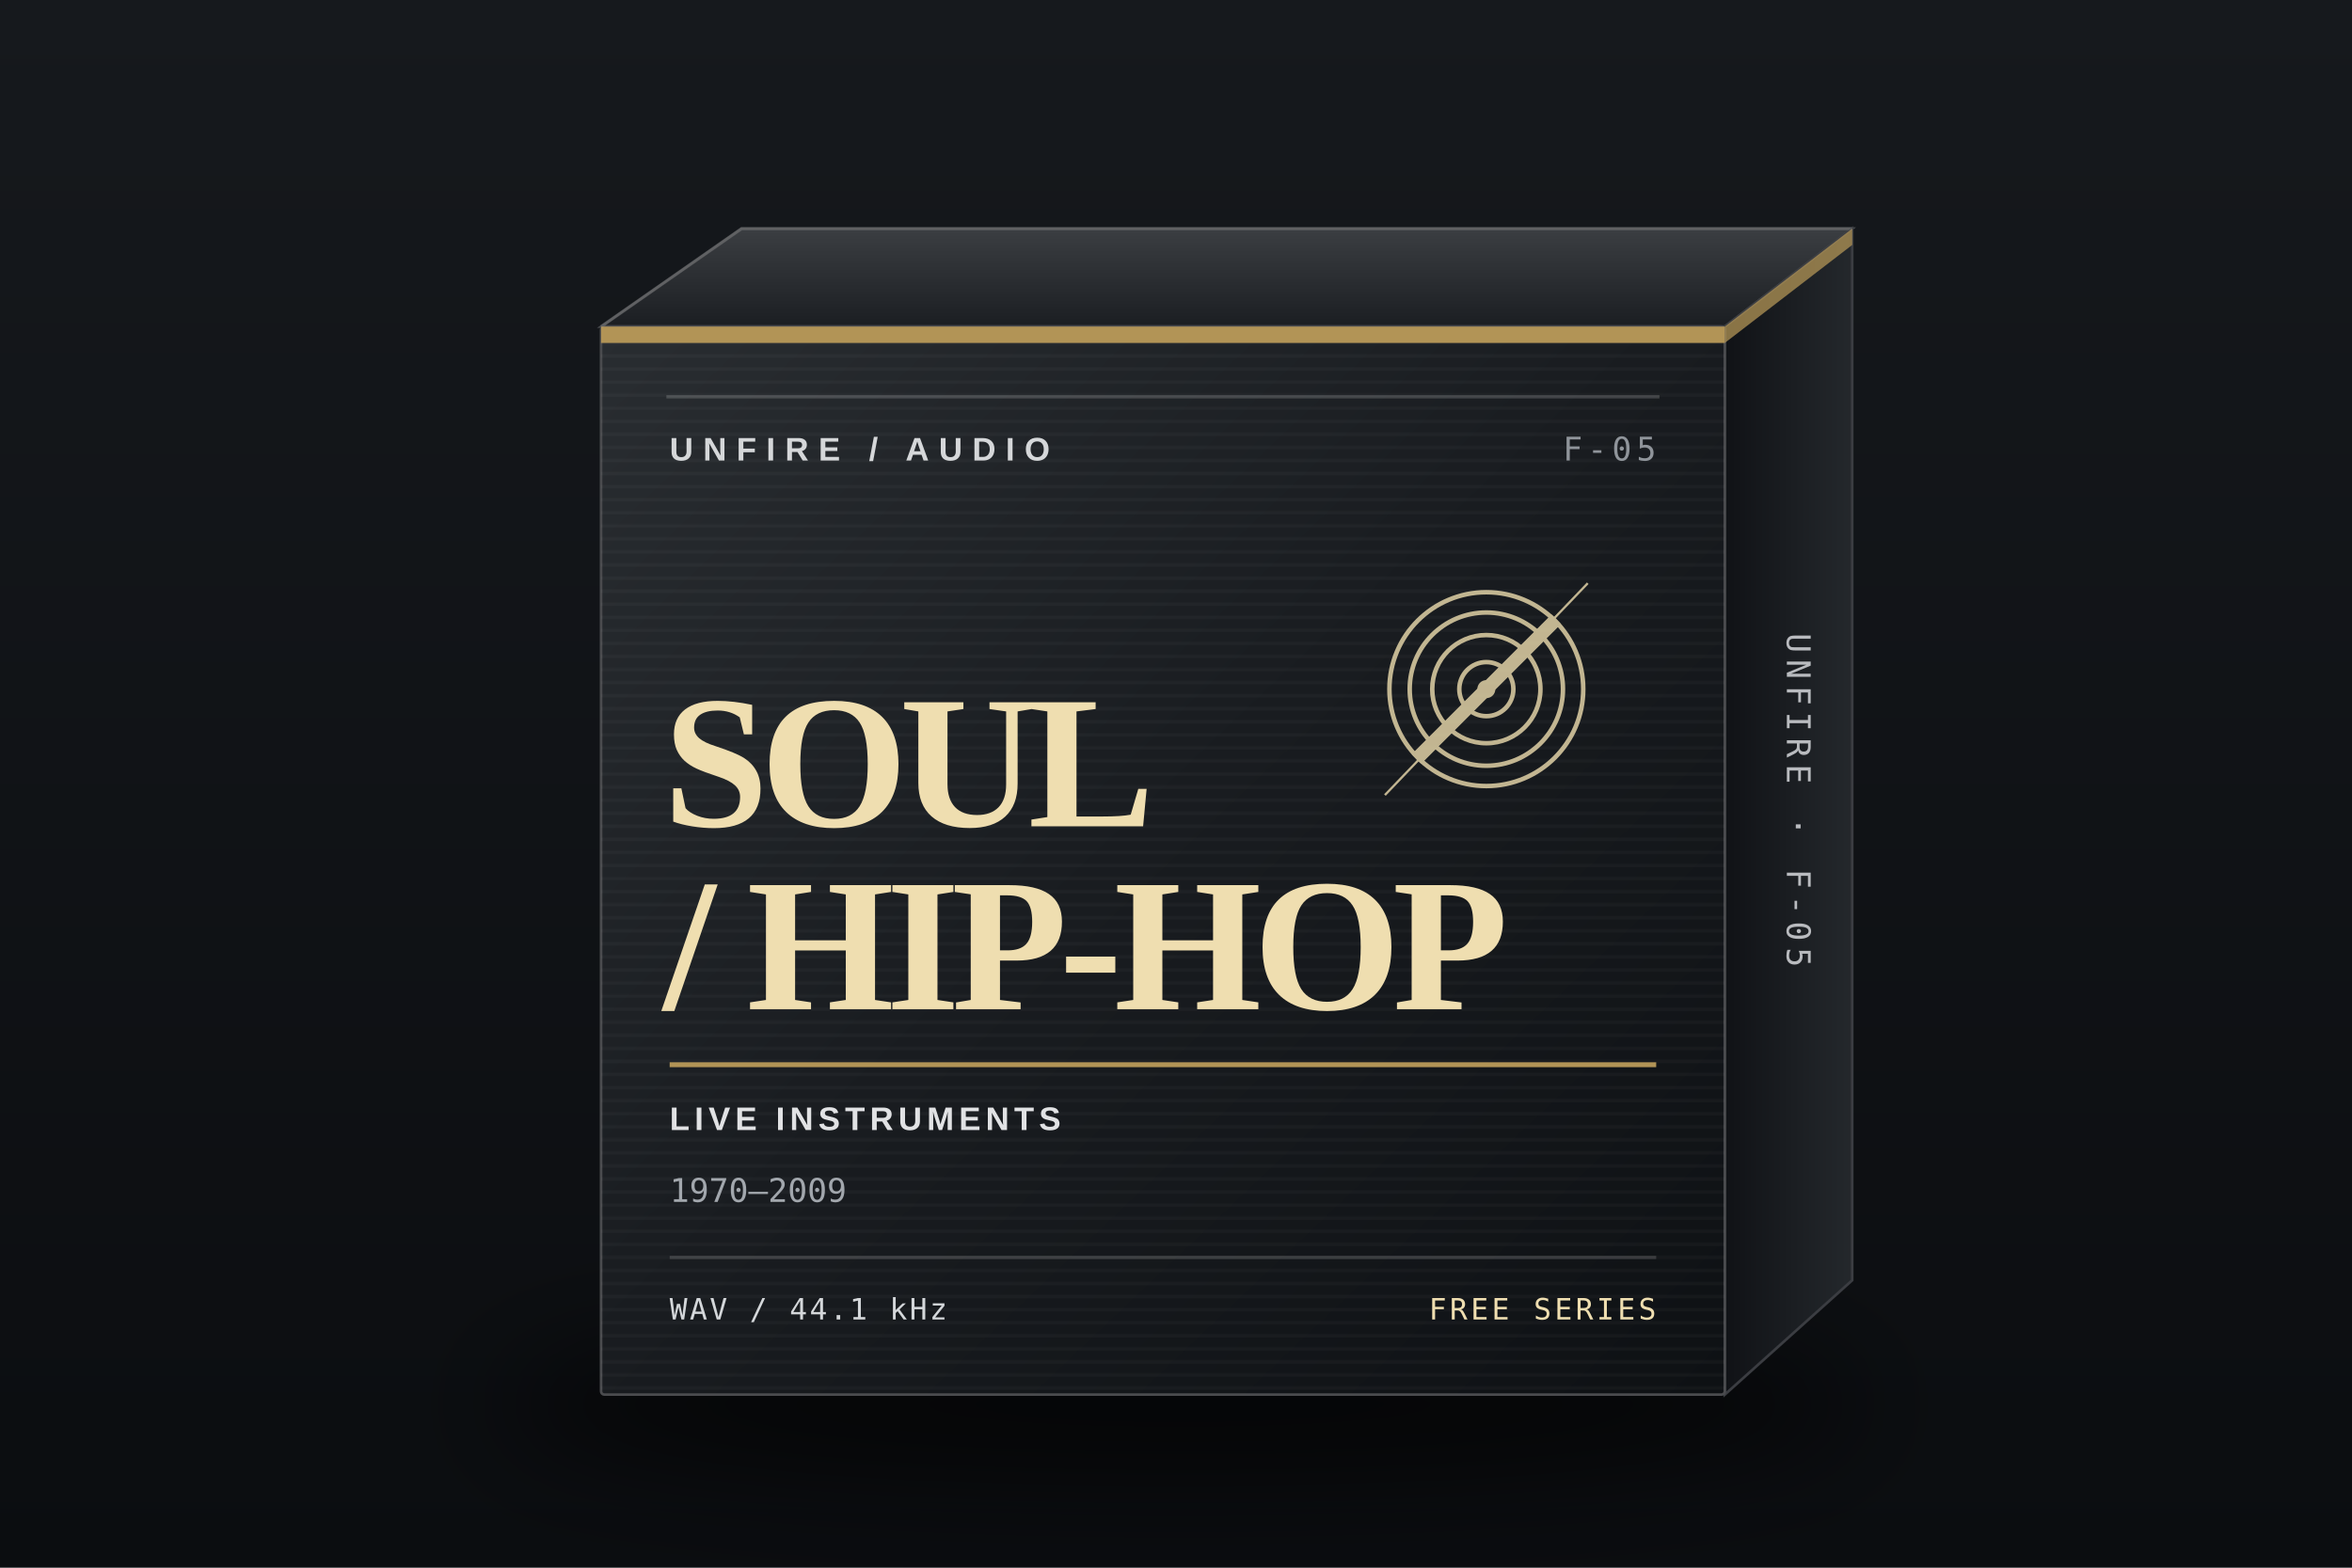
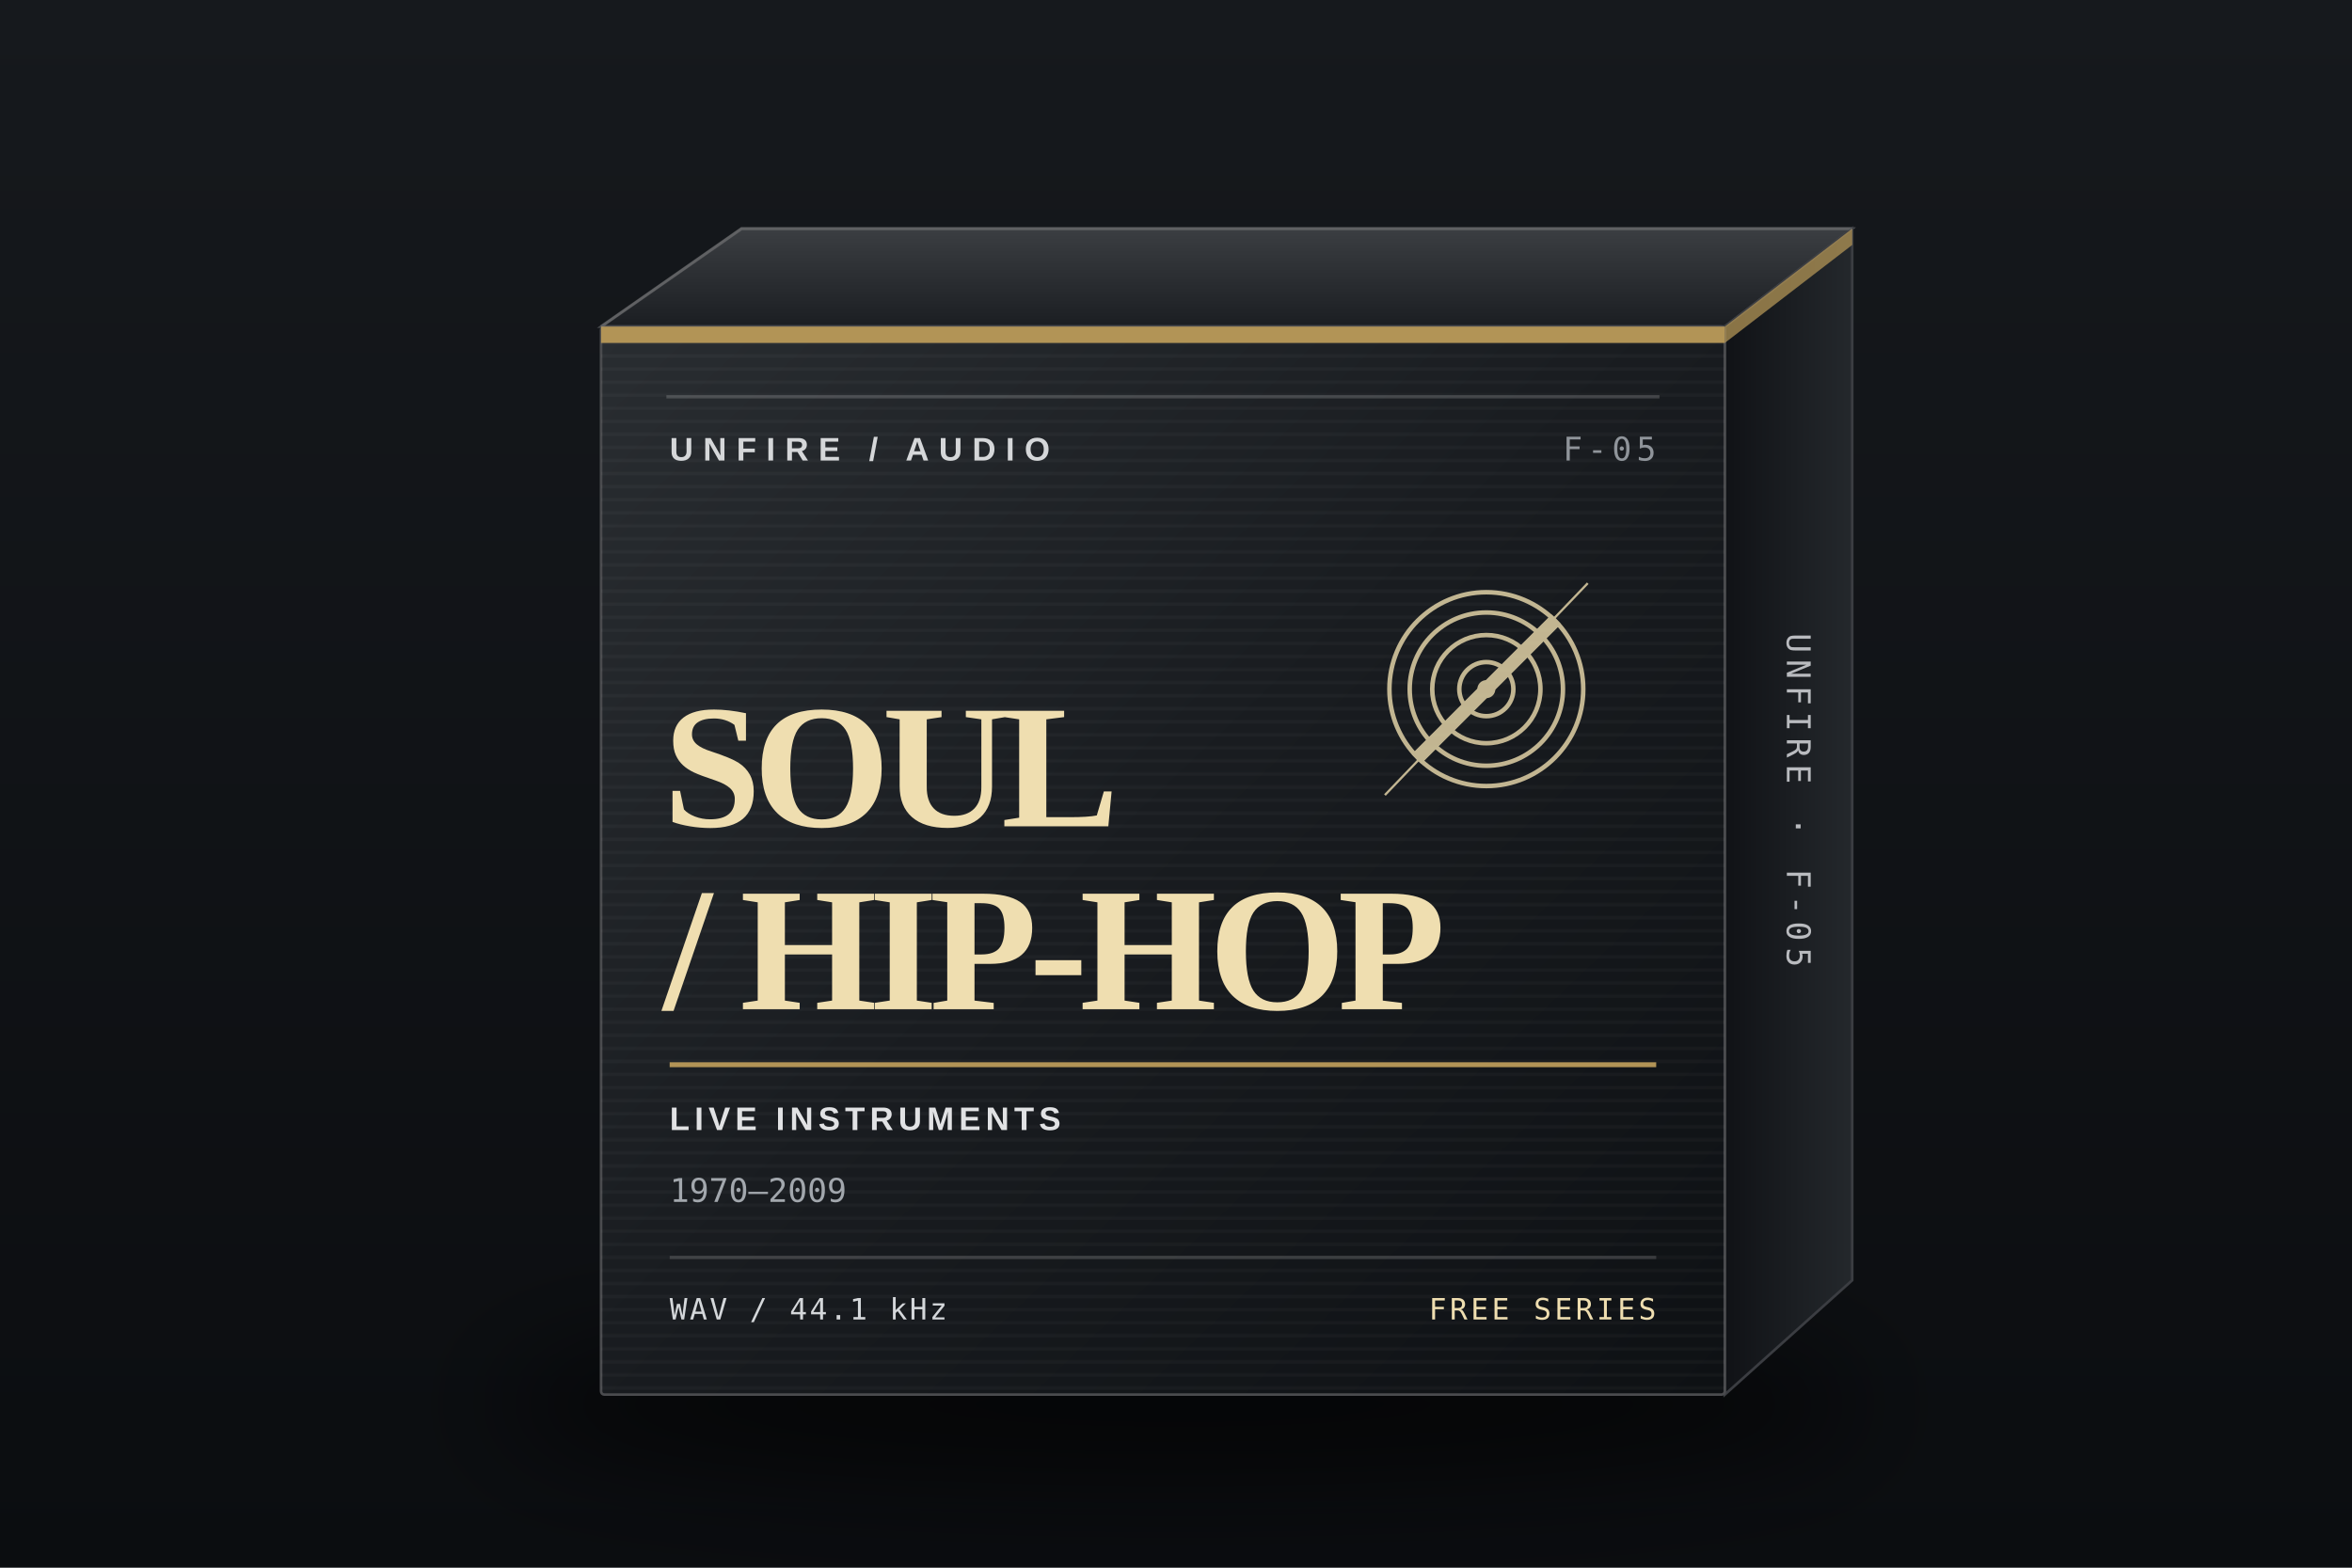
<svg xmlns="http://www.w3.org/2000/svg" width="720" height="480" viewBox="0 0 720 480" role="img" aria-labelledby="title">
  <defs>
    <linearGradient id="bg" x2="0" y2="1">
      <stop stop-color="#16191d" />
      <stop offset="1" stop-color="#0b0d10" />
    </linearGradient>
    <linearGradient id="front" x1="0" y1="0" x2="1" y2="1">
      <stop stop-color="#292d31" />
      <stop offset=".48" stop-color="#191c20" />
      <stop offset="1" stop-color="#0e1114" />
    </linearGradient>
    <linearGradient id="side" x2="1" y2="0">
      <stop stop-color="#101216" />
      <stop offset="1" stop-color="#24282c" />
    </linearGradient>
    <linearGradient id="top" x2="0" y2="1">
      <stop stop-color="#3b3e42" />
      <stop offset="1" stop-color="#1b1e22" />
    </linearGradient>
    <filter id="shadow" x="-.5" y="-.5" width="2" height="2">
      <feGaussianBlur stdDeviation="18" />
    </filter>
    <pattern id="grain" width="4" height="4" patternUnits="userSpaceOnUse">
      <path d="M0 1H4" stroke="#fff" stroke-opacity=".028" />
    </pattern>
    <clipPath id="f">
      <path d="M184 100H528V427H184Z" />
    </clipPath>
  </defs>
  <rect width="720" height="480" fill="url(#bg)" />
  <ellipse cx="361" cy="430" rx="212" ry="25" fill="#000" opacity=".65" filter="url(#shadow)" />
  <path d="M184 100L227 70H567L528 100Z" fill="url(#top)" stroke="#4b4d50" stroke-width=".8" />
  <path d="M528 100L567 70V392L528 427Z" fill="url(#side)" stroke="#3b3d42" stroke-width=".8" />
  <rect x="184" y="100" width="344" height="327" rx="1" fill="url(#front)" stroke="#4a4b4e" stroke-width=".8" />
  <g clip-path="url(#f)">
    <rect x="184" y="100" width="344" height="327" fill="url(#grain)" />
    <rect x="184" y="100" width="344" height="5" fill="#b29456" />
    <rect x="204" y="121" width="304" height="1" fill="#ffffff" opacity=".17" />
    <text x="205" y="141" fill="#d5d7d9" font-family="Helvetica Neue,Arial,sans-serif" font-size="10" font-weight="700" letter-spacing="3">UNFIRE / AUDIO</text>
    <text x="507" y="141" text-anchor="end" fill="#8f949a" font-family="Menlo,monospace" font-size="10" letter-spacing="1.5">F-05</text>
    <g transform="translate(455 211) scale(.69)" color="#efdeb0" opacity=".79">
      <g fill="none" stroke="currentColor" stroke-width="2">
        <circle r="43" />
        <circle r="34" />
        <circle r="24" />
        <circle r="12" />
        <circle r="3" fill="currentColor" />
        <path d="M-31 31L31-31" stroke-width="6" />
        <path d="M-45 47L45-47" stroke-width="1" />
      </g>
    </g>
-     <text x="203" y="253" fill="#efdeb0" font-family="Georgia, Times New Roman, serif" font-size="58" font-weight="700" letter-spacing="-2.5">SOUL</text>
-     <text x="203" y="309" fill="#efdeb0" font-family="Georgia, Times New Roman, serif" font-size="58" font-weight="700" letter-spacing="-2.5">/ HIP-HOP</text>
+     <text x="203" y="253" fill="#efdeb0" font-family="Georgia, Times New Roman, serif" font-size="54" font-weight="700" letter-spacing="-2.5">SOUL</text>
+     <text x="203" y="309" fill="#efdeb0" font-family="Georgia, Times New Roman, serif" font-size="54" font-weight="700" letter-spacing="-2.5">/ HIP-HOP</text>
    <path d="M205 326H507" stroke="#b29456" stroke-width="1.5" />
    <text x="205" y="346" fill="#e1e2e4" font-family="Helvetica Neue,Arial,sans-serif" font-size="10" font-weight="700" letter-spacing="1.5">LIVE INSTRUMENTS</text>
    <text x="205" y="368" fill="#a2a7ad" font-family="Menlo,monospace" font-size="10">1970—2009</text>
    <path d="M205 385H507" stroke="#ffffff" stroke-opacity=".15" />
    <text x="205" y="404" fill="#d4d7da" font-family="Menlo,monospace" font-size="9" letter-spacing=".7">WAV / 44.1 kHz</text>
    <text x="507" y="404" text-anchor="end" fill="#efdeb0" font-family="Menlo,monospace" font-size="9" letter-spacing="1">FREE SERIES</text>
  </g>
  <path d="M528 100L567 70V75L528 105Z" fill="#b29456" opacity=".75" />
  <g transform="translate(547 245) rotate(90)">
    <text text-anchor="middle" fill="#b9bbbf" font-family="Menlo,monospace" font-size="10" letter-spacing="2">UNFIRE · F-05</text>
  </g>
  <path d="M184 100L227 70H567" stroke="#a8aaac" stroke-opacity=".22" fill="none" />
</svg>
